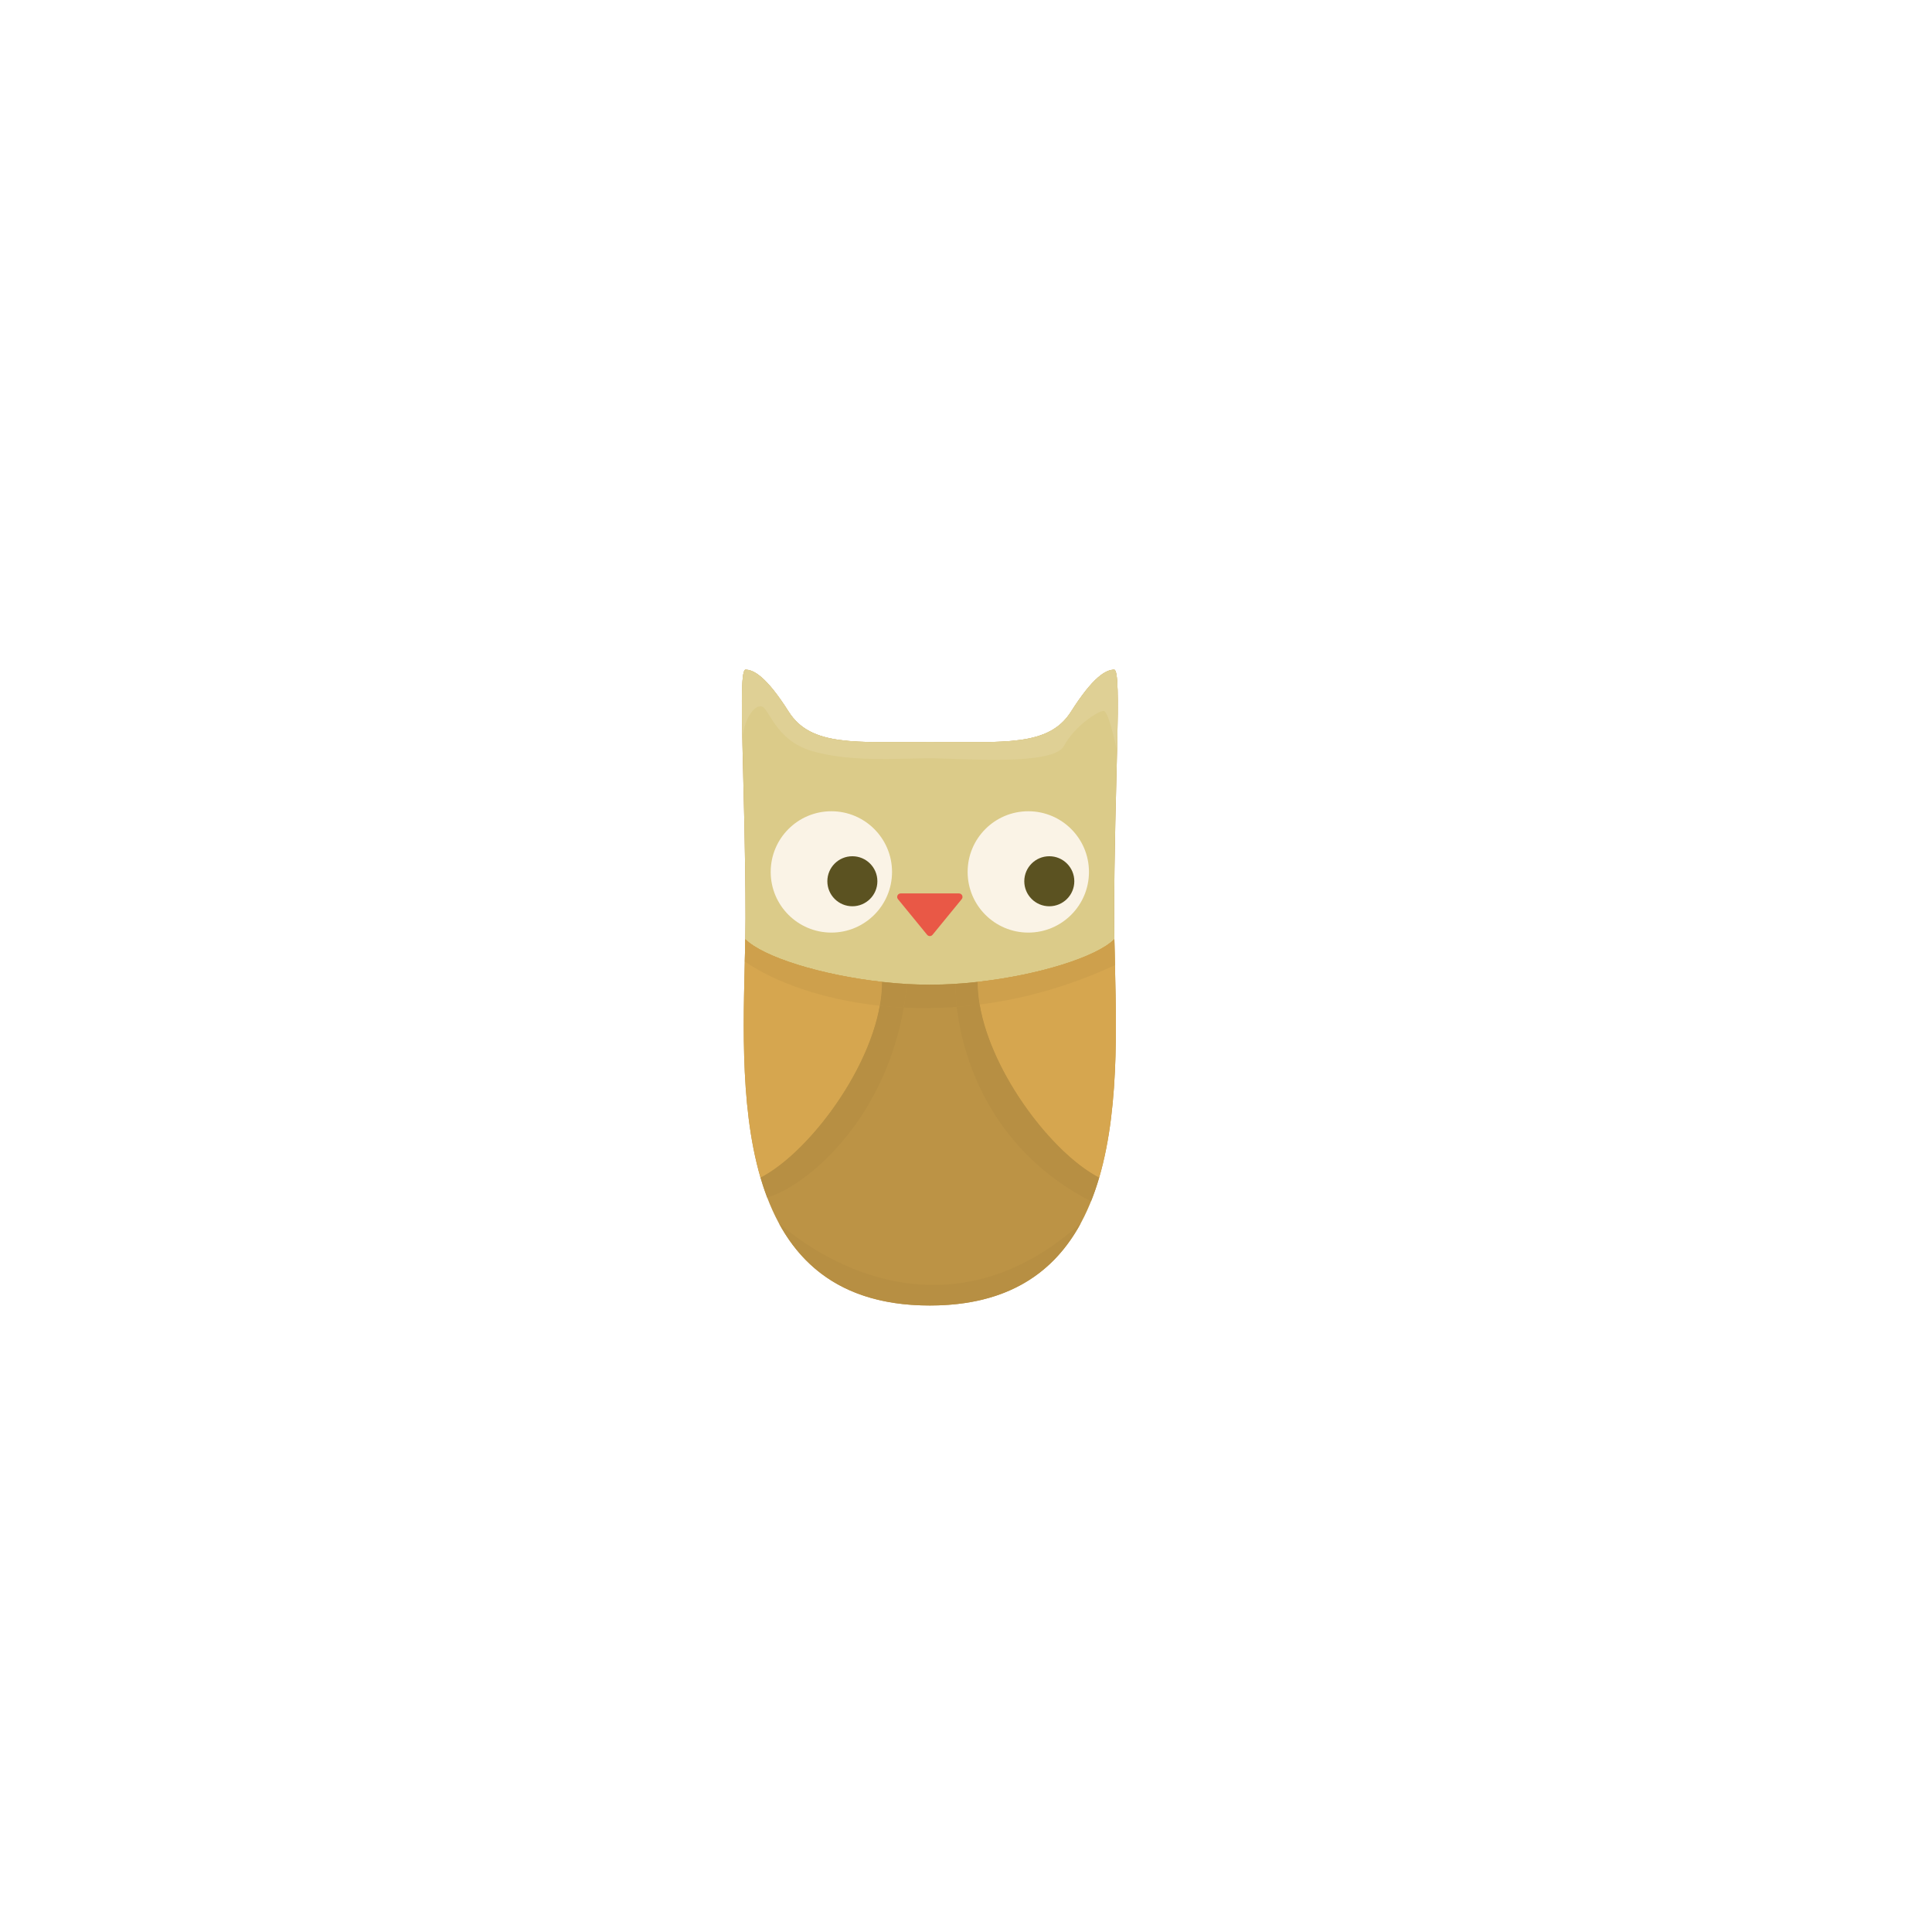
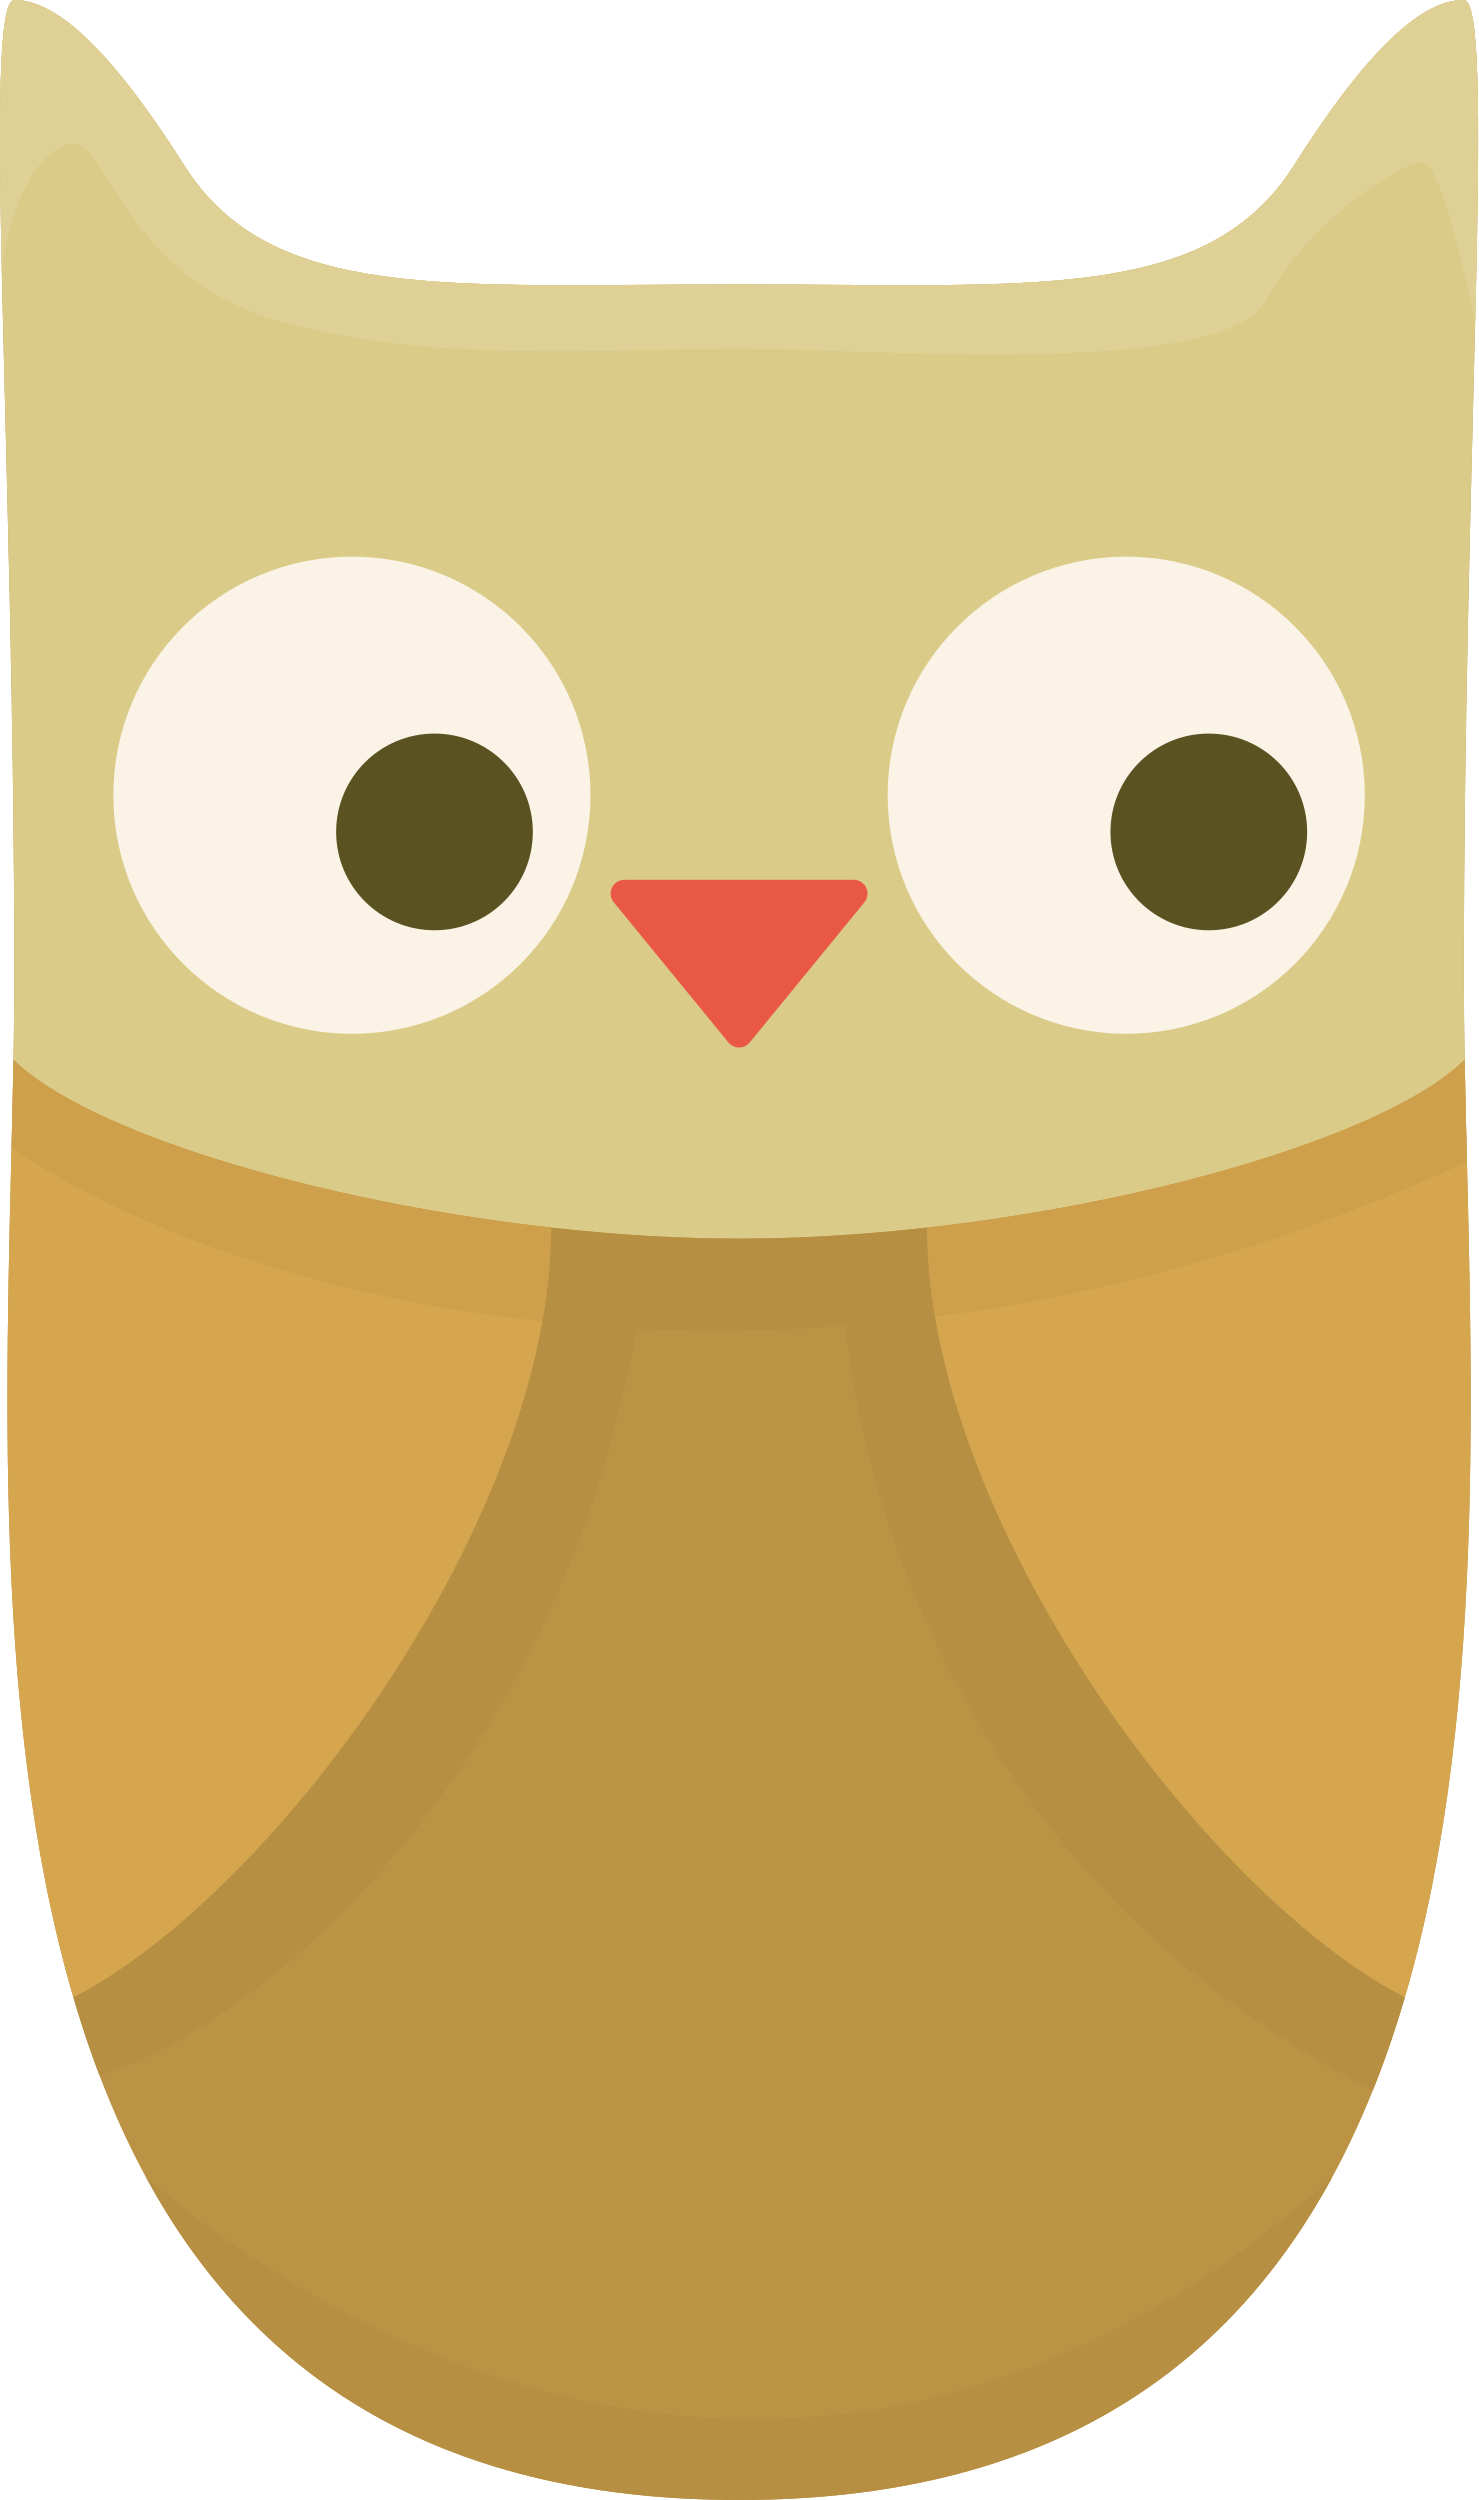
- <svg xmlns="http://www.w3.org/2000/svg" version="1.1" id="Layer_2" x="0px" y="0px" width="828px" height="828px" viewBox="0 0 828 828" enable-background="new 0 0 828 828" xml:space="preserve">
-   <path display="none" fill="#DBCB89" d="M-249.238,235.528c1.843,0,1.949,12.287,1.545,31.947  c-0.453,22.05-1.545,53.374-1.545,87.039c0,3.217,0.044,6.581,0.1,10.066c-8.58,8.581-36.489,17.217-65.48,20.445  c-7.665,0.861-15.408,1.341-22.882,1.341s-15.217-0.48-22.881-1.341c-28.993-3.229-56.901-11.865-65.481-20.445  c0.056-3.485,0.1-6.849,0.1-10.066c0-34.68-1.16-66.875-1.584-89.007c-0.355-18.509-0.196-29.979,1.584-29.979  c3.911,0,10.055,3.352,20.669,20.11c10.614,16.759,31.841,14.524,67.593,14.524s56.979,2.235,67.593-14.524  C-259.293,238.88-253.148,235.528-249.238,235.528z" />
-   <path display="none" fill="#BC9345" d="M-247.641,541.497c0.338-18.117,0.162-29.313-1.597-29.313  c-3.911,0-10.055,3.352-20.669,20.11s-31.841,14.524-67.593,14.524s-56.979,2.234-67.593-14.524s-16.758-20.11-20.669-20.11  c-1.886,0-1.953,12.87-1.516,33.342c0.469,21.966,1.516,52.683,1.516,85.645c0,3.218-0.044,6.58-0.1,10.065  c-0.226,12.504-0.739,26.614-0.738,41.265c0.002,24.462,1.437,50.428,8.033,72.929c10.155,34.725,32.612,61.203,81.067,61.203  s70.911-26.479,81.079-61.203c6.904-23.577,8.146-50.958,8.013-76.428c-0.07-13.395-0.521-26.26-0.729-37.766  c-0.056-3.485-0.1-6.848-0.1-10.065C-249.238,596.141-248.055,563.646-247.641,541.497z" />
-   <path display="none" fill="#DBCB89" d="M-48.324,536c-0.01-6.277-0.235-12.198-0.546-17.546c-0.107-1.757-0.213-3.447-0.33-5.069  c-2.913-40.865-9.226-103.017-21.365-103.017s-12.625,30.59-20.394,33.504c-7.769,2.913-36.874,5.72-46.614,5.826  c-27.677,0.282-52.684,2.671-55.354,0c-2.671-2.67-22.336-28.162-28.648-28.162c-3.6,0-6.41,15.001-6.72,37.799  c-0.233,17.18,0.953,38.788,4.292,61.741c0.106,0.71,0.204,1.418,0.31,2.127h0.01c7.593,51.084,24.449,122.157,92.018,122.54  c2.95,0.017,5.997-0.102,9.145-0.362C-58.548,640.085-48.256,579.5-48.324,536z" />
-   <path display="none" fill="#DBCB89" d="M-466.219,845.594c-0.092-13.709-1.934-27.902-3.872-29.84  c-4.227-2.645-8.629-4.898-13.3-6.8c-10.52-34.059-31.436-47.028-49.665-51.885c3.214-4.6,5.095-10.189,5.095-16.235  c0-15.696-12.721-28.418-28.418-28.418c-15.697,0-28.418,12.722-28.418,28.418c0,6.046,1.88,11.636,5.095,16.235  c-18.229,4.846-39.134,17.826-49.665,51.885c-4.671,1.901-9.073,4.155-13.3,6.8c-1.828,1.828-3.426,14.925-3.542,28.251  c-0.13,14.924,1.598,30.136,6.942,30.136h0.514c0,0-0.4,8.764-0.514,14.467c-0.94,47.381,5.198,92.055,14.685,105.405  c13.951,19.635,41.335,19.118,68.203,19.118c26.868,0,54.253,0.517,68.204-19.118c9.486-13.351,15.625-58.024,14.684-105.405  c-0.113-5.703-0.591-15.91-0.591-15.91s0.905-0.17,1.24-0.17C-467.783,872.527-466.127,859.303-466.219,845.594z" />
-   <path display="none" fill="#9CD6C4" d="M-466.217,518.999c-0.065-13.809-1.921-28.212-3.874-30.165  c-4.227-2.645-8.629-4.898-13.3-6.8c-10.52-34.06-31.436-47.028-49.665-51.886c3.214-4.599,5.095-10.188,5.095-16.234  c0-15.697-12.721-28.418-28.418-28.418c-15.697,0-28.418,12.721-28.418,28.418c0,6.046,1.88,11.636,5.095,16.234  c-18.229,4.846-39.134,17.826-49.665,51.886c-4.671,1.901-9.073,4.155-13.3,6.8c-1.916,1.916-3.579,16.205-3.549,30.166  c0.031,14.282,1.833,28.221,6.949,28.221h0.514l0.147-2.697c2.531-8.712,8.38-14.57,16.048-18.487  c5.425-2.79,11.77-4.608,18.508-5.787c4.805-0.837,9.807-1.354,14.809-1.653c6.355-0.393,12.721-0.454,18.683-0.424  c5.095,0.021,9.9,0.114,14.178,0.114s9.083-0.093,14.178-0.114c5.963-0.03,12.328,0.031,18.683,0.424  c5.002,0.3,10.003,0.816,14.809,1.653c6.738,1.179,13.083,2.997,18.508,5.787c7.667,3.917,13.517,9.775,16.048,18.487l0.071,1.254  c0,0,0.905-0.169,1.24-0.169C-467.823,545.608-466.153,532.592-466.217,518.999z" />
-   <path display="none" fill="#E5E3C0" d="M-466.219,325.73c-0.092-13.709-1.934-27.902-3.872-29.84c-4.227-2.646-8.629-4.898-13.3-6.8  c-18.177-7.451-40.519-9.734-72.988-9.734s-54.811,2.284-72.988,9.734c-4.671,1.901-9.073,4.154-13.3,6.8  c-1.97,1.971-3.673,17.032-3.542,31.362c0.127,13.854,1.969,27.024,6.942,27.024h0.514l0.147-2.697  c2.531-8.711,8.38-14.57,16.048-18.487c-0.031,0.506-0.042,1.013-0.042,1.529c0,14.839,12.029,26.868,26.868,26.868  c14.839,0,26.868-12.029,26.868-26.868c0-3.307-0.599-6.469-1.695-9.394c5.095,0.021,9.9,0.114,14.178,0.114  s9.083-0.093,14.178-0.114c-1.095,2.925-1.695,6.086-1.695,9.394c0,14.839,12.029,26.868,26.868,26.868s26.868-12.029,26.868-26.868  c0-0.517-0.01-1.023-0.041-1.529c7.667,3.917,13.517,9.775,16.048,18.487l0.071,1.254c0,0,0.905-0.169,1.24-0.169  C-467.783,352.664-466.127,339.439-466.219,325.73z" />
-   <path display="none" fill="#5B5221" d="M-466.219,240.005c-0.092-13.709-1.934-27.902-3.872-29.84  c-4.227-2.646-8.629-4.899-13.3-6.8c-18.177-7.451-40.519-9.734-72.988-9.734s-54.811,2.284-72.988,9.734  c-4.671,1.901-9.073,4.154-13.3,6.8c-1.935,1.935-3.612,16.493-3.547,30.586c0.065,14.133,1.882,27.799,6.947,27.799h0.514  l0.147-2.697c2.531-8.711,8.38-14.57,16.048-18.487c5.425-2.791,11.77-4.609,18.508-5.787c-1.715,1.953-2.759,4.516-2.759,7.316  c0,6.118,4.96,11.078,11.078,11.078c6.117,0,11.078-4.96,11.078-11.078c0-3.7-1.809-6.965-4.588-8.97  c6.355-0.392,12.721-0.454,18.683-0.423c5.095,0.021,9.9,0.113,14.178,0.113s9.083-0.093,14.178-0.113  c5.963-0.031,12.328,0.031,18.683,0.423c-2.78,2.005-4.588,5.271-4.588,8.97c0,6.118,4.96,11.078,11.078,11.078  s11.078-4.96,11.078-11.078c0-2.8-1.043-5.363-2.759-7.316c6.738,1.178,13.083,2.997,18.508,5.787  c7.667,3.917,13.517,9.776,16.048,18.487l0.071,1.254c0,0,0.905-0.169,1.24-0.169C-467.783,266.938-466.127,253.714-466.219,240.005  z" />
-   <path display="none" fill="#7FBB7E" d="M-540.685,158.977c-5.125,7.368-13.661,12.184-23.323,12.184  c-9.662,0-18.198-4.816-23.323-12.184c-3.214-4.599-5.095-10.189-5.095-16.234c0-15.697,12.721-28.418,28.418-28.418  c15.697,0,28.418,12.721,28.418,28.418C-535.589,148.788-537.47,154.378-540.685,158.977z M-466.218,106.251  c-0.078-13.764-1.927-28.072-3.873-30.019c-4.227-2.646-8.629-4.898-13.3-6.799c-18.177-7.451-40.519-9.735-72.988-9.735  s-54.811,2.284-72.988,9.735c-4.671,1.901-9.073,4.154-13.3,6.799c-1.938,1.938-3.617,16.535-3.547,30.646s1.889,27.74,6.947,27.74  h0.514l0.147-2.697c2.531-8.711,8.38-14.57,16.048-18.487c5.425-2.791,11.77-4.609,18.508-5.787  c4.805-0.837,9.807-1.354,14.809-1.654c6.355-0.393,12.721-0.455,18.683-0.423c5.095,0.021,9.9,0.114,14.178,0.114  s9.083-0.093,14.178-0.114c5.963-0.031,12.328,0.031,18.683,0.423c5.002,0.3,10.003,0.816,14.809,1.654  c6.738,1.178,13.083,2.997,18.508,5.787c7.667,3.917,13.517,9.776,16.048,18.487l0.071,1.254c0,0,0.905-0.169,1.24-0.169  C-467.805,133.007-466.141,119.896-466.218,106.251z" />
-   <path display="none" fill="#E95846" d="M-613.577,17.63c0.21,0.635-0.008,1.331-0.545,1.731l-14.809,11.026  c-0.549,0.408-1.304,0.408-1.853,0l-14.808-11.026c-0.39-0.291-0.612-0.737-0.624-1.204c-0.004-0.176,0.021-0.354,0.079-0.527  c0.209-0.636,0.801-1.063,1.471-1.063h29.617C-614.378,16.568-613.787,16.995-613.577,17.63z M-466.215,16.568h-0.007v0.007h0.007  V16.568z" />
-   <path display="none" fill="#D6A64F" d="M-480.345,569.096c0.108,5.434,0.123,10.831,0.05,16.15  c-0.562,41.063-6.335,77.435-14.734,89.254c-13.951,19.635-41.335,19.118-68.203,19.118c-26.868,0-54.253,0.517-68.204-19.118  c-8.364-11.771-14.125-47.887-14.727-88.74c-0.081-5.485-0.069-11.056,0.042-16.664c12.163,8.257,49.303,18.084,82.888,18.084  S-492.508,577.353-480.345,569.096z M-466.215,645.74h-0.007v0.008h0.007V645.74z" />
-   <path display="none" fill="#E95846" d="M-396.379,96.89c0.277,0.584,0.192,1.279-0.217,1.779l-13.966,17.072  c-0.318,0.39-0.794,0.614-1.297,0.614c-0.503,0-0.979-0.225-1.297-0.614l-13.966-17.072c-0.238-0.291-0.366-0.648-0.377-1.011  c-0.008-0.26,0.045-0.524,0.161-0.768c0.277-0.584,0.868-0.958,1.514-0.958h13.965h13.966  C-397.247,95.932-396.656,96.306-396.379,96.89z M-247.5,104.932h-0.007v0.007h0.007V104.932z" />
-   <path display="none" fill="#5B5221" d="M-415.522,136.952c6.614,0,11.977,5.362,11.977,11.977c0,6.614-5.363,11.977-11.977,11.977  s-11.978-5.363-11.978-11.977C-427.5,142.314-422.136,136.952-415.522,136.952z M-394.234,148.928  c0,6.614,5.364,11.977,11.978,11.977c6.614,0,11.977-5.363,11.977-11.977c0-6.614-5.362-11.977-11.977-11.977  C-388.871,136.952-394.234,142.314-394.234,148.928z M-247.5,148.925h-0.007v0.007h0.007V148.925z" />
-   <path display="none" fill="#E1DFBD" d="M-398.452,168.142c16.044,0,29.048,13.004,29.048,29.048  c0,16.043-13.004,29.048-29.048,29.048c-16.043,0-29.048-13.005-29.048-29.048C-427.5,181.146-414.495,168.142-398.452,168.142z   M-324.714,168.142c16.044,0,29.048,13.004,29.048,29.048c0,16.043-13.004,29.048-29.048,29.048  c-16.043,0-29.048-13.005-29.048-29.048C-353.762,181.146-340.757,168.142-324.714,168.142z M-247.5,192.072h-0.007v0.007h0.007  V192.072z" />
-   <path display="none" fill="#D6A64F" d="M-267.417,400.866c-5.048,33.005-10.018,77.642-26.483,111.318  c-22.03-16.564-47.496-67.341-41.511-102.237C-306.292,411.667-277.324,407.873-267.417,400.866z M-427.5,401.11  c5.632,32.911,11.39,77.453,28.46,110.831c21.722-16.95,46.287-68.168,39.685-102.953  C-388.441,411.221-417.471,407.941-427.5,401.11z M-247.5,444.982h-0.007v0.007h0.007V444.982z" />
-   <path display="none" fill="#E95846" d="M-198.463,171.781l-13.11,19.647c-0.254,0.38-0.674,0.62-1.131,0.646  c-0.456,0.025-0.9-0.167-1.195-0.517l-14.082-16.723c-0.229-0.273-0.347-0.614-0.342-0.958c0.002-0.176,0.037-0.353,0.105-0.522  c0.201-0.501,0.66-0.848,1.196-0.906l27.191-2.923c0.563-0.061,1.108,0.208,1.402,0.693  C-198.136,170.702-198.149,171.31-198.463,171.781z M-48.323,180.792h-0.007v0.007h0.007V180.792z" />
-   <path display="none" fill="#5B5221" d="M-217.912,198.13c5.749,0,10.41,4.661,10.41,10.41s-4.661,10.411-10.41,10.411  s-10.411-4.662-10.411-10.411S-223.661,198.13-217.912,198.13z M-199.408,208.54c0,5.749,4.662,10.411,10.411,10.411  s10.411-4.662,10.411-10.411s-4.662-10.41-10.411-10.41S-199.408,202.791-199.408,208.54z M-48.323,208.537h-0.007v0.007h0.007  V208.537z" />
-   <path display="none" fill="#E1DFBD" d="M-203.074,229.669c13.945,0,25.249,11.303,25.249,25.249c0,13.945-11.304,25.25-25.249,25.25  s-25.25-11.304-25.25-25.25C-228.323,240.973-217.019,229.669-203.074,229.669z M-138.979,229.669  c13.946,0,25.25,11.303,25.25,25.249c0,13.945-11.304,25.25-25.25,25.25c-13.945,0-25.25-11.304-25.25-25.25  C-164.229,240.973-152.925,229.669-138.979,229.669z M-48.323,254.915h-0.007v0.007h0.007V254.915z" />
-   <path display="none" fill="#E5AEA9" d="M-48.87,383.561h-0.009c-66.668,35.262-137.726,26.9-174.803,4.749h-0.01  c-0.106-0.709-0.204-1.417-0.31-2.127c-3.238-22.264-4.452-43.263-4.309-60.183c0.2-23.671,3.056-39.358,6.737-39.358  c6.313,0,25.978,25.492,28.648,28.163c2.67,2.67,27.677,0.282,55.354,0c9.741-0.106,38.845-2.914,46.614-5.827  c7.769-2.914,8.254-33.504,20.394-33.504c9.21,0,15.066,35.775,18.628,70.887c1.133,11.168,2.034,22.269,2.737,32.13  C-49.083,380.113-48.977,381.803-48.87,383.561z M-48.323,300.886h-0.007v0.007h0.007V300.886z" />
-   <g>
-     <path fill="#BC9345" d="M477.5,393.5c0-57,3.5-106.5,0-106.5s-9,3-18.5,18s-28.5,13-60.5,13s-51,2-60.5-13s-15-18-18.5-18   s0,49.5,0,106.5c0,2.88-0.04,5.89-0.09,9.01c-0.54,29.88-2.91,70.01,6.53,102.21c9.09,31.08,29.19,54.78,72.56,54.78   s63.47-23.7,72.57-54.78c9.43-32.2,7.06-72.33,6.52-102.21C477.54,399.39,477.5,396.38,477.5,393.5z" />
-     <path fill="#B78F43" d="M463.17,524.29c-11.36,20.93-31,35.21-64.67,35.21s-53.32-14.29-64.67-35.22   C360.67,547.33,412.35,569.89,463.17,524.29z" />
-     <path fill="#DBCB89" d="M477.5,287c-3.5,0-9,3-18.5,18s-28.5,13-60.5,13s-51,2-60.5-13s-15-18-18.5-18s0,49.5,0,106.5   c0,2.88-0.04,5.89-0.09,9.01c7.68,7.68,32.66,15.41,58.61,18.3c6.86,0.771,13.79,1.2,20.48,1.2s13.62-0.43,20.48-1.2   c25.949-2.89,50.93-10.62,58.609-18.3c-0.05-3.12-0.09-6.13-0.09-9.01C477.5,336.5,481,287,477.5,287z" />
-     <path fill="#DFD095" d="M477.5,287c1.84,0,1.75,13.69,1.25,34.96c-0.96-4.49-3.83-17.29-5.75-17.29c-2.33,0-12.33,6.33-17,15   c-4.67,8.66-43,5.33-57.5,5.33s-33.5,1.67-50.12-3c-16.61-4.67-18.71-19.33-22.38-19.33c-3.22,0-6.99,5.63-7.87,13.98   c-0.38-18.21-0.31-29.65,1.37-29.65c3.5,0,9,3,18.5,18s28.5,13,60.5,13s51,2,60.5-13S474,287,477.5,287z" />
-     <g>
-       <path fill="#D6A64F" d="M477.59,402.51c0.54,29.88,2.91,70.01-6.52,102.21c-21.94-11.279-52.09-52.22-52.09-83.91    C444.93,417.92,469.91,410.19,477.59,402.51z" />
-       <path fill="#D6A64F" d="M378.02,420.81c0,31.69-30.15,72.631-52.08,83.91c-9.44-32.2-7.07-72.33-6.53-102.21    C327.09,410.19,352.07,417.92,378.02,420.81z" />
+ <svg xmlns="http://www.w3.org/2000/svg" version="1.1" id="Layer_2" x="0px" y="0px" width="161.119" height="272.5" viewBox="0 0 161.119 272.5" enable-background="new 0 0 828 828" xml:space="preserve">
+   <defs id="defs84" />
+   <path display="none" d="m -567.179,-51.472 c 1.843,0 1.949,12.287 1.545,31.947 -0.453,22.05 -1.545,53.374 -1.545,87.039 0,3.217 0.044,6.581 0.1,10.066 -8.58,8.581 -36.489,17.217 -65.48,20.445 -7.665,0.861 -15.408,1.341 -22.882,1.341 -7.474,0 -15.217,-0.48 -22.881,-1.341 -28.993,-3.229 -56.901,-11.865 -65.481,-20.445 0.056,-3.485 0.1,-6.849 0.1,-10.066 0,-34.68 -1.16,-66.875 -1.584,-89.007 -0.355,-18.509 -0.196,-29.979 1.584,-29.979 3.911,0 10.055,3.352 20.669,20.11 10.614,16.759 31.841,14.524 67.593,14.524 35.752,0 56.979,2.235 67.593,-14.524 10.614,-16.758 16.759,-20.11 20.669,-20.11 z" id="path3" style="fill:#dbcb89;display:none" />
+   <path display="none" d="m -565.582,254.497 c 0.338,-18.117 0.162,-29.313 -1.597,-29.313 -3.911,0 -10.055,3.352 -20.669,20.11 -10.614,16.758 -31.841,14.524 -67.593,14.524 -35.752,0 -56.979,2.234 -67.593,-14.524 -10.614,-16.758 -16.758,-20.11 -20.669,-20.11 -1.886,0 -1.953,12.87 -1.516,33.342 0.469,21.966 1.516,52.683 1.516,85.645 0,3.218 -0.044,6.58 -0.1,10.065 -0.226,12.504 -0.739,26.614 -0.738,41.265 0.002,24.462 1.437,50.428 8.033,72.929 10.155,34.725 32.612,61.203 81.067,61.203 48.455,0 70.911,-26.479 81.079,-61.203 6.904,-23.577 8.146,-50.958 8.013,-76.428 -0.07,-13.395 -0.521,-26.26 -0.729,-37.766 -0.056,-3.485 -0.1,-6.848 -0.1,-10.065 -0.001,-35.03 1.182,-67.525 1.596,-89.674 z" id="path5" style="fill:#bc9345;display:none" />
+   <path display="none" d="m -366.265,249 c -0.01,-6.277 -0.235,-12.198 -0.546,-17.546 -0.107,-1.757 -0.213,-3.447 -0.33,-5.069 -2.913,-40.865 -9.226,-103.017 -21.365,-103.017 -12.139,0 -12.625,30.59 -20.394,33.504 -7.769,2.913 -36.874,5.72 -46.614,5.826 -27.677,0.282 -52.684,2.671 -55.354,0 -2.671,-2.67 -22.336,-28.162 -28.648,-28.162 -3.6,0 -6.41,15.001 -6.72,37.799 -0.233,17.18 0.953,38.788 4.292,61.741 0.106,0.71 0.204,1.418 0.31,2.127 h 0.01 c 7.593,51.084 24.449,122.157 92.018,122.54 2.95,0.017 5.997,-0.102 9.145,-0.362 63.972,-5.296 74.264,-65.881 74.196,-109.381 z" id="path7" style="fill:#dbcb89;display:none" />
+   <path display="none" d="m -784.16,558.594 c -0.092,-13.709 -1.934,-27.902 -3.872,-29.84 -4.227,-2.645 -8.629,-4.898 -13.3,-6.8 -10.52,-34.059 -31.436,-47.028 -49.665,-51.885 3.214,-4.6 5.095,-10.189 5.095,-16.235 0,-15.696 -12.721,-28.418 -28.418,-28.418 -15.697,0 -28.418,12.722 -28.418,28.418 0,6.046 1.88,11.636 5.095,16.235 -18.229,4.846 -39.134,17.826 -49.665,51.885 -4.671,1.901 -9.073,4.155 -13.3,6.8 -1.828,1.828 -3.426,14.925 -3.542,28.251 -0.13,14.924 1.598,30.136 6.942,30.136 h 0.514 c 0,0 -0.4,8.764 -0.514,14.467 -0.94,47.381 5.198,92.055 14.685,105.405 13.951,19.635 41.335,19.118 68.203,19.118 26.868,0 54.253,0.517 68.204,-19.118 9.486,-13.351 15.625,-58.024 14.684,-105.405 -0.113,-5.703 -0.591,-15.91 -0.591,-15.91 0,0 0.905,-0.17 1.24,-0.17 5.059,-10e-4 6.715,-13.225 6.623,-26.934 z" id="path9" style="fill:#dbcb89;display:none" />
+   <path display="none" d="m -784.158,231.999 c -0.065,-13.809 -1.921,-28.212 -3.874,-30.165 -4.227,-2.645 -8.629,-4.898 -13.3,-6.8 -10.52,-34.06 -31.436,-47.028 -49.665,-51.886 3.214,-4.599 5.095,-10.188 5.095,-16.234 0,-15.697 -12.721,-28.418 -28.418,-28.418 -15.697,0 -28.418,12.721 -28.418,28.418 0,6.046 1.88,11.636 5.095,16.234 -18.229,4.846 -39.134,17.826 -49.665,51.886 -4.671,1.901 -9.073,4.155 -13.3,6.8 -1.916,1.916 -3.579,16.205 -3.549,30.166 0.031,14.282 1.833,28.221 6.949,28.221 h 0.514 l 0.147,-2.697 c 2.531,-8.712 8.38,-14.57 16.048,-18.487 5.425,-2.79 11.77,-4.608 18.508,-5.787 4.805,-0.837 9.807,-1.354 14.809,-1.653 6.355,-0.393 12.721,-0.454 18.683,-0.424 5.095,0.021 9.9,0.114 14.178,0.114 4.278,0 9.083,-0.093 14.178,-0.114 5.963,-0.03 12.328,0.031 18.683,0.424 5.002,0.3 10.003,0.816 14.809,1.653 6.738,1.179 13.083,2.997 18.508,5.787 7.667,3.917 13.517,9.775 16.048,18.487 l 0.071,1.254 c 0,0 0.905,-0.169 1.24,-0.169 5.02,-10e-4 6.69,-13.017 6.626,-26.61 z" id="path11" style="fill:#9cd6c4;display:none" />
+   <path display="none" d="m -784.16,38.73 c -0.092,-13.709 -1.934,-27.902 -3.872,-29.84 -4.227,-2.646 -8.629,-4.898 -13.3,-6.8 -18.177,-7.451 -40.519,-9.734 -72.988,-9.734 -32.469,0 -54.811,2.284 -72.988,9.734 -4.671,1.901 -9.073,4.154 -13.3,6.8 -1.97,1.971 -3.673,17.032 -3.542,31.362 0.127,13.854 1.969,27.024 6.942,27.024 h 0.514 l 0.147,-2.697 c 2.531,-8.711 8.38,-14.57 16.048,-18.487 -0.031,0.506 -0.042,1.013 -0.042,1.529 0,14.839 12.029,26.868 26.868,26.868 14.839,0 26.868,-12.029 26.868,-26.868 0,-3.307 -0.599,-6.469 -1.695,-9.394 5.095,0.021 9.9,0.114 14.178,0.114 4.278,0 9.083,-0.093 14.178,-0.114 -1.095,2.925 -1.695,6.086 -1.695,9.394 0,14.839 12.029,26.868 26.868,26.868 14.839,0 26.868,-12.029 26.868,-26.868 0,-0.517 -0.01,-1.023 -0.041,-1.529 7.667,3.917 13.517,9.775 16.048,18.487 l 0.071,1.254 c 0,0 0.905,-0.169 1.24,-0.169 5.061,0 6.717,-13.225 6.625,-26.934 z" id="path13" style="fill:#e5e3c0;display:none" />
+   <path display="none" d="m -784.16,-46.995 c -0.092,-13.709 -1.934,-27.902 -3.872,-29.84 -4.227,-2.646 -8.629,-4.899 -13.3,-6.8 -18.177,-7.451 -40.519,-9.734 -72.988,-9.734 -32.469,0 -54.811,2.284 -72.988,9.734 -4.671,1.901 -9.073,4.154 -13.3,6.8 -1.935,1.935 -3.612,16.493 -3.547,30.586 0.065,14.133 1.882,27.799 6.947,27.799 h 0.514 l 0.147,-2.697 c 2.531,-8.711 8.38,-14.57 16.048,-18.487 5.425,-2.791 11.77,-4.609 18.508,-5.787 -1.715,1.953 -2.759,4.516 -2.759,7.316 0,6.118 4.96,11.078 11.078,11.078 6.117,0 11.078,-4.96 11.078,-11.078 0,-3.7 -1.809,-6.965 -4.588,-8.97 6.355,-0.392 12.721,-0.454 18.683,-0.423 5.095,0.021 9.9,0.113 14.178,0.113 4.278,0 9.083,-0.093 14.178,-0.113 5.963,-0.031 12.328,0.031 18.683,0.423 -2.78,2.005 -4.588,5.271 -4.588,8.97 0,6.118 4.96,11.078 11.078,11.078 6.118,0 11.078,-4.96 11.078,-11.078 0,-2.8 -1.043,-5.363 -2.759,-7.316 6.738,1.178 13.083,2.997 18.508,5.787 7.667,3.917 13.517,9.776 16.048,18.487 l 0.071,1.254 c 0,0 0.905,-0.169 1.24,-0.169 5.06,0 6.716,-13.224 6.624,-26.933 z" id="path15" style="fill:#5b5221;display:none" />
+   <path display="none" d="m -858.626,-128.023 c -5.125,7.368 -13.661,12.184 -23.323,12.184 -9.662,0 -18.198,-4.816 -23.323,-12.184 -3.214,-4.599 -5.095,-10.189 -5.095,-16.234 0,-15.697 12.721,-28.418 28.418,-28.418 15.697,0 28.418,12.721 28.418,28.418 10e-4,6.045 -1.88,11.635 -5.095,16.234 z m 74.467,-52.726 c -0.078,-13.764 -1.927,-28.072 -3.873,-30.019 -4.227,-2.646 -8.629,-4.898 -13.3,-6.799 -18.177,-7.451 -40.519,-9.735 -72.988,-9.735 -32.469,0 -54.811,2.284 -72.988,9.735 -4.671,1.901 -9.073,4.154 -13.3,6.799 -1.938,1.938 -3.617,16.535 -3.547,30.646 0.07,14.111 1.889,27.74 6.947,27.74 h 0.514 l 0.147,-2.697 c 2.531,-8.711 8.38,-14.57 16.048,-18.487 5.425,-2.791 11.77,-4.609 18.508,-5.787 4.805,-0.837 9.807,-1.354 14.809,-1.654 6.355,-0.393 12.721,-0.455 18.683,-0.423 5.095,0.021 9.9,0.114 14.178,0.114 4.278,0 9.083,-0.093 14.178,-0.114 5.963,-0.031 12.328,0.031 18.683,0.423 5.002,0.3 10.003,0.816 14.809,1.654 6.738,1.178 13.083,2.997 18.508,5.787 7.667,3.917 13.517,9.776 16.048,18.487 l 0.071,1.254 c 0,0 0.905,-0.169 1.24,-0.169 5.038,0.001 6.702,-13.11 6.625,-26.755 z" id="path17" style="fill:#7fbb7e;display:none" />
+   <path display="none" d="m -931.518,-269.37 c 0.21,0.635 -0.008,1.331 -0.545,1.731 l -14.809,11.026 c -0.549,0.408 -1.304,0.408 -1.853,0 l -14.808,-11.026 c -0.39,-0.291 -0.612,-0.737 -0.624,-1.204 -0.004,-0.176 0.021,-0.354 0.079,-0.527 0.209,-0.636 0.801,-1.063 1.471,-1.063 h 29.617 c 0.671,10e-4 1.262,0.428 1.472,1.063 z m 147.362,-1.062 h -0.007 v 0.007 h 0.007 v -0.007 z" id="path19" style="fill:#e95846;display:none" />
+   <path display="none" d="m -798.286,282.096 c 0.108,5.434 0.123,10.831 0.05,16.15 -0.562,41.063 -6.335,77.435 -14.734,89.254 -13.951,19.635 -41.335,19.118 -68.203,19.118 -26.868,0 -54.253,0.517 -68.204,-19.118 -8.364,-11.771 -14.125,-47.887 -14.727,-88.74 -0.081,-5.485 -0.069,-11.056 0.042,-16.664 12.163,8.257 49.303,18.084 82.888,18.084 33.585,0 70.725,-9.827 82.888,-18.084 z m 14.13,76.644 h -0.007 v 0.008 h 0.007 v -0.008 z" id="path21" style="fill:#d6a64f;display:none" />
+   <path display="none" d="m -714.32,-190.11 c 0.277,0.584 0.192,1.279 -0.217,1.779 l -13.966,17.072 c -0.318,0.39 -0.794,0.614 -1.297,0.614 -0.503,0 -0.979,-0.225 -1.297,-0.614 l -13.966,-17.072 c -0.238,-0.291 -0.366,-0.648 -0.377,-1.011 -0.008,-0.26 0.045,-0.524 0.161,-0.768 0.277,-0.584 0.868,-0.958 1.514,-0.958 h 13.965 13.966 c 0.646,0 1.237,0.374 1.514,0.958 z m 148.879,8.042 h -0.007 v 0.007 h 0.007 v -0.007 z" id="path23" style="fill:#e95846;display:none" />
+   <path display="none" d="m -733.463,-150.048 c 6.614,0 11.977,5.362 11.977,11.977 0,6.614 -5.363,11.977 -11.977,11.977 -6.614,0 -11.978,-5.363 -11.978,-11.977 0,-6.615 5.364,-11.977 11.978,-11.977 z m 21.288,11.976 c 0,6.614 5.364,11.977 11.978,11.977 6.614,0 11.977,-5.363 11.977,-11.977 0,-6.614 -5.362,-11.977 -11.977,-11.977 -6.615,0.001 -11.978,5.363 -11.978,11.977 z m 146.734,-0.003 h -0.007 v 0.007 h 0.007 v -0.007 z" id="path25" style="fill:#5b5221;display:none" />
+   <path display="none" d="m -716.393,-118.858 c 16.044,0 29.048,13.004 29.048,29.048 0,16.043 -13.004,29.048 -29.048,29.048 -16.043,0 -29.048,-13.005 -29.048,-29.048 0,-16.044 13.005,-29.048 29.048,-29.048 z m 73.738,0 c 16.044,0 29.048,13.004 29.048,29.048 0,16.043 -13.004,29.048 -29.048,29.048 -16.043,0 -29.048,-13.005 -29.048,-29.048 0,-16.044 13.005,-29.048 29.048,-29.048 z m 77.214,23.93 h -0.007 v 0.007 h 0.007 v -0.007 z" id="path27" style="fill:#e1dfbd;display:none" />
+   <path display="none" d="m -585.358,113.866 c -5.048,33.005 -10.018,77.642 -26.483,111.318 -22.03,-16.564 -47.496,-67.341 -41.511,-102.237 29.119,1.72 58.087,-2.074 67.994,-9.081 z m -160.083,0.244 c 5.632,32.911 11.39,77.453 28.46,110.831 21.722,-16.95 46.287,-68.168 39.685,-102.953 -29.086,2.233 -58.116,-1.047 -68.145,-7.878 z m 180,43.872 h -0.007 v 0.007 h 0.007 v -0.007 z" id="path29" style="fill:#d6a64f;display:none" />
+   <path display="none" d="m -516.404,-115.219 -13.11,19.647 c -0.254,0.38 -0.674,0.62 -1.131,0.646 -0.456,0.025 -0.9,-0.167 -1.195,-0.517 l -14.082,-16.723 c -0.229,-0.273 -0.347,-0.614 -0.342,-0.958 0.002,-0.176 0.037,-0.353 0.105,-0.522 0.201,-0.501 0.66,-0.848 1.196,-0.906 l 27.191,-2.923 c 0.563,-0.061 1.108,0.208 1.402,0.693 0.293,0.484 0.28,1.092 -0.034,1.563 z m 150.14,9.011 h -0.007 v 0.007 h 0.007 v -0.007 z" id="path31" style="fill:#e95846;display:none" />
+   <path display="none" d="m -535.853,-88.87 c 5.749,0 10.41,4.661 10.41,10.41 0,5.749 -4.661,10.411 -10.41,10.411 -5.749,0 -10.411,-4.662 -10.411,-10.411 0,-5.749 4.662,-10.41 10.411,-10.41 z m 18.504,10.41 c 0,5.749 4.662,10.411 10.411,10.411 5.749,0 10.411,-4.662 10.411,-10.411 0,-5.749 -4.662,-10.41 -10.411,-10.41 -5.749,0 -10.411,4.661 -10.411,10.41 z m 151.085,-0.003 h -0.007 v 0.007 h 0.007 v -0.007 z" id="path33" style="fill:#5b5221;display:none" />
+   <path display="none" d="m -521.015,-57.331 c 13.945,0 25.249,11.303 25.249,25.249 0,13.945 -11.304,25.25 -25.249,25.25 -13.945,0 -25.25,-11.304 -25.25,-25.25 10e-4,-13.945 11.305,-25.249 25.25,-25.249 z m 64.095,0 c 13.946,0 25.25,11.303 25.25,25.249 0,13.945 -11.304,25.25 -25.25,25.25 -13.945,0 -25.25,-11.304 -25.25,-25.25 0,-13.945 11.304,-25.249 25.25,-25.249 z m 90.656,25.246 h -0.007 v 0.007 h 0.007 v -0.007 z" id="path35" style="fill:#e1dfbd;display:none" />
+   <path display="none" d="m -366.811,96.561 h -0.009 c -66.668,35.262 -137.726,26.9 -174.803,4.749 h -0.01 c -0.106,-0.709 -0.204,-1.417 -0.31,-2.127 -3.238,-22.264 -4.452,-43.263 -4.309,-60.183 0.2,-23.671 3.056,-39.358 6.737,-39.358 6.313,0 25.978,25.492 28.648,28.163 2.67,2.67 27.677,0.282 55.354,0 9.741,-0.106 38.845,-2.914 46.614,-5.827 7.769,-2.914 8.254,-33.504 20.394,-33.504 9.21,0 15.066,35.775 18.628,70.887 1.133,11.168 2.034,22.269 2.737,32.13 0.116,1.622 0.222,3.312 0.329,5.07 z m 0.547,-82.675 h -0.007 v 0.007 h 0.007 v -0.007 z" id="path37" style="fill:#e5aea9;display:none" />
+   <g id="g39" transform="translate(-317.9408,-287)">
+     <path d="m 477.5,393.5 c 0,-57 3.5,-106.5 0,-106.5 -3.5,0 -9,3 -18.5,18 -9.5,15 -28.5,13 -60.5,13 -32,0 -51,2 -60.5,-13 -9.5,-15 -15,-18 -18.5,-18 -3.5,0 0,49.5 0,106.5 0,2.88 -0.04,5.89 -0.09,9.01 -0.54,29.88 -2.91,70.01 6.53,102.21 9.09,31.08 29.19,54.78 72.56,54.78 43.37,0 63.47,-23.7 72.57,-54.78 9.43,-32.2 7.06,-72.33 6.52,-102.21 -0.05,-3.12 -0.09,-6.13 -0.09,-9.01 z" id="path41" style="fill:#bc9345" />
+     <path d="m 463.17,524.29 c -11.36,20.93 -31,35.21 -64.67,35.21 -33.67,0 -53.32,-14.29 -64.67,-35.22 26.84,23.05 78.52,45.61 129.34,0.01 z" id="path43" style="fill:#b78f43" />
+     <path d="m 477.5,287 c -3.5,0 -9,3 -18.5,18 -9.5,15 -28.5,13 -60.5,13 -32,0 -51,2 -60.5,-13 -9.5,-15 -15,-18 -18.5,-18 -3.5,0 0,49.5 0,106.5 0,2.88 -0.04,5.89 -0.09,9.01 7.68,7.68 32.66,15.41 58.61,18.3 6.86,0.771 13.79,1.2 20.48,1.2 6.69,0 13.62,-0.43 20.48,-1.2 25.949,-2.89 50.93,-10.62 58.609,-18.3 -0.05,-3.12 -0.09,-6.13 -0.09,-9.01 C 477.5,336.5 481,287 477.5,287 z" id="path45" style="fill:#dbcb89" />
+     <path d="m 477.5,287 c 1.84,0 1.75,13.69 1.25,34.96 -0.96,-4.49 -3.83,-17.29 -5.75,-17.29 -2.33,0 -12.33,6.33 -17,15 -4.67,8.66 -43,5.33 -57.5,5.33 -14.5,0 -33.5,1.67 -50.12,-3 -16.61,-4.67 -18.71,-19.33 -22.38,-19.33 -3.22,0 -6.99,5.63 -7.87,13.98 -0.38,-18.21 -0.31,-29.65 1.37,-29.65 3.5,0 9,3 18.5,18 9.5,15 28.5,13 60.5,13 32,0 51,2 60.5,-13 9.5,-15 15,-18 18.5,-18 z" id="path47" style="fill:#dfd095" />
+     <g id="g49">
+       <path d="m 477.59,402.51 c 0.54,29.88 2.91,70.01 -6.52,102.21 -21.94,-11.279 -52.09,-52.22 -52.09,-83.91 25.95,-2.89 50.93,-10.62 58.61,-18.3 z" id="path51" style="fill:#d6a64f" />
+       <path d="m 378.02,420.81 c 0,31.69 -30.15,72.631 -52.08,83.91 -9.44,-32.2 -7.07,-72.33 -6.53,-102.21 7.68,7.68 32.66,15.41 58.61,18.3 z" id="path53" style="fill:#d6a64f" />
    </g>
-     <g>
-       <circle fill="#FAF3E6" cx="356.3" cy="373.68" r="26" />
-       <circle fill="#FAF3E6" cx="440.7" cy="373.68" r="26" />
+     <g id="g55">
+       <circle cx="356.3" cy="373.68" r="26" id="circle57" style="fill:#faf3e6" d="m 382.3,373.68 c 0,14.359 -11.641,26 -26,26 -14.359,0 -26,-11.641 -26,-26 0,-14.359 11.641,-26 26,-26 14.359,0 26,11.641 26,26 z" />
+       <circle cx="440.7" cy="373.68" r="26" id="circle59" style="fill:#faf3e6" d="m 466.7,373.68 c 0,14.359 -11.641,26 -26,26 -14.359,0 -26,-11.641 -26,-26 0,-14.359 11.641,-26 26,-26 14.359,0 26,11.641 26,26 z" />
    </g>
    <g id="XMLID_6_">
-       <path fill="#CEA04C" d="M319.41,402.51c7.68,7.68,32.66,15.41,58.61,18.3c0,3.32-0.33,6.75-0.95,10.23    c-24.67-2.64-45.04-10.17-57.87-18.94C319.28,408.8,319.35,405.6,319.41,402.51z" />
-       <path fill="#CEA04C" d="M477.59,402.51c0.061,3.57,0.16,7.29,0.25,11.12c-19.84,9.23-39.47,14.521-58,16.89    c-0.56-3.3-0.859-6.55-0.859-9.71C444.93,417.92,469.91,410.19,477.59,402.51z" />
-       <path fill="#B78F43" d="M377.07,431.04c3.34,0.36,6.76,0.63,10.25,0.8c-8.56,49.34-42.39,76.79-58.54,81.37    c-1.05-2.75-1.99-5.59-2.84-8.49C345.57,494.62,371.79,460.76,377.07,431.04z" />
-       <path fill="#B78F43" d="M419.84,430.52c5.061,29.841,31.48,64.04,51.23,74.2c-1.021,3.48-2.17,6.86-3.49,10.13    c-40.23-20.609-54.64-57.359-57.51-83.33C413.29,431.28,416.54,430.95,419.84,430.52z" />
-       <path fill="#B78F43" d="M418.98,420.81c0,3.16,0.3,6.41,0.859,9.71c-3.3,0.431-6.55,0.761-9.77,1    c-0.38-3.51-0.56-6.819-0.56-9.869v-0.011C412.66,421.45,415.83,421.16,418.98,420.81z" />
-       <path fill="#B78F43" d="M388.67,421.72c-0.33,3.471-0.79,6.84-1.35,10.12c-3.49-0.17-6.91-0.439-10.25-0.8    c0.62-3.48,0.95-6.91,0.95-10.23C381.57,421.21,385.13,421.52,388.67,421.72z" />
-       <path fill="#B78F43" d="M409.51,421.65c0,3.05,0.18,6.359,0.56,9.869c-7.85,0.591-15.45,0.671-22.75,0.32    c0.56-3.28,1.02-6.649,1.35-10.12c3.31,0.19,6.6,0.29,9.83,0.29C402.12,422.01,405.8,421.88,409.51,421.65z" />
+       <path d="m 319.41,402.51 c 7.68,7.68 32.66,15.41 58.61,18.3 0,3.32 -0.33,6.75 -0.95,10.23 -24.67,-2.64 -45.04,-10.17 -57.87,-18.94 0.08,-3.3 0.15,-6.5 0.21,-9.59 z" id="path62" style="fill:#cea04c" />
+       <path d="m 477.59,402.51 c 0.061,3.57 0.16,7.29 0.25,11.12 -19.84,9.23 -39.47,14.521 -58,16.89 -0.56,-3.3 -0.859,-6.55 -0.859,-9.71 25.949,-2.89 50.929,-10.62 58.609,-18.3 z" id="path64" style="fill:#cea04c" />
+       <path d="m 377.07,431.04 c 3.34,0.36 6.76,0.63 10.25,0.8 -8.56,49.34 -42.39,76.79 -58.54,81.37 -1.05,-2.75 -1.99,-5.59 -2.84,-8.49 19.63,-10.1 45.85,-43.96 51.13,-73.68 z" id="path66" style="fill:#b78f43" />
+       <path d="m 419.84,430.52 c 5.061,29.841 31.48,64.04 51.23,74.2 -1.021,3.48 -2.17,6.86 -3.49,10.13 -40.23,-20.609 -54.64,-57.359 -57.51,-83.33 3.22,-0.24 6.47,-0.57 9.77,-1 z" id="path68" style="fill:#b78f43" />
+       <path d="m 418.98,420.81 c 0,3.16 0.3,6.41 0.859,9.71 -3.3,0.431 -6.55,0.761 -9.77,1 -0.38,-3.51 -0.56,-6.819 -0.56,-9.869 v -0.011 c 3.151,-0.19 6.321,-0.48 9.471,-0.83 z" id="path70" style="fill:#b78f43" />
+       <path d="m 388.67,421.72 c -0.33,3.471 -0.79,6.84 -1.35,10.12 -3.49,-0.17 -6.91,-0.439 -10.25,-0.8 0.62,-3.48 0.95,-6.91 0.95,-10.23 3.55,0.4 7.11,0.71 10.65,0.91 z" id="path72" style="fill:#b78f43" />
+       <path d="m 409.51,421.65 c 0,3.05 0.18,6.359 0.56,9.869 -7.85,0.591 -15.45,0.671 -22.75,0.32 0.56,-3.28 1.02,-6.649 1.35,-10.12 3.31,0.19 6.6,0.29 9.83,0.29 3.62,10e-4 7.3,-0.129 11.01,-0.359 z" id="path74" style="fill:#b78f43" />
    </g>
-     <circle fill="#5B5221" cx="365.3" cy="377.68" r="10.72" />
-     <circle fill="#5B5221" cx="449.7" cy="377.68" r="10.72" />
-     <path fill="#E95846" d="M411,382.9h-12.5H386c-0.579,0-1.107,0.334-1.355,0.857s-0.172,1.145,0.194,1.592l12.5,15.28   c0.285,0.349,0.711,0.55,1.161,0.55s0.876-0.202,1.161-0.55l12.5-15.28c0.366-0.448,0.442-1.069,0.194-1.592   S411.579,382.9,411,382.9z" />
+     <circle cx="365.3" cy="377.68" r="10.72" id="circle76" style="fill:#5b5221" d="m 376.02,377.68 c 0,5.92 -4.8,10.72 -10.72,10.72 -5.92,0 -10.72,-4.8 -10.72,-10.72 0,-5.92 4.8,-10.72 10.72,-10.72 5.92,0 10.72,4.8 10.72,10.72 z" />
+     <circle cx="449.7" cy="377.68" r="10.72" id="circle78" style="fill:#5b5221" d="m 460.42,377.68 c 0,5.92 -4.8,10.72 -10.72,10.72 -5.92,0 -10.72,-4.8 -10.72,-10.72 0,-5.92 4.8,-10.72 10.72,-10.72 5.92,0 10.72,4.8 10.72,10.72 z" />
+     <path d="M 411,382.9 H 398.5 386 c -0.579,0 -1.107,0.334 -1.355,0.857 -0.248,0.523 -0.172,1.145 0.194,1.592 l 12.5,15.28 c 0.285,0.349 0.711,0.55 1.161,0.55 0.45,0 0.876,-0.202 1.161,-0.55 l 12.5,-15.28 c 0.366,-0.448 0.442,-1.069 0.194,-1.592 -0.248,-0.523 -0.776,-0.857 -1.355,-0.857 z" id="path80" style="fill:#e95846" />
  </g>
</svg>
